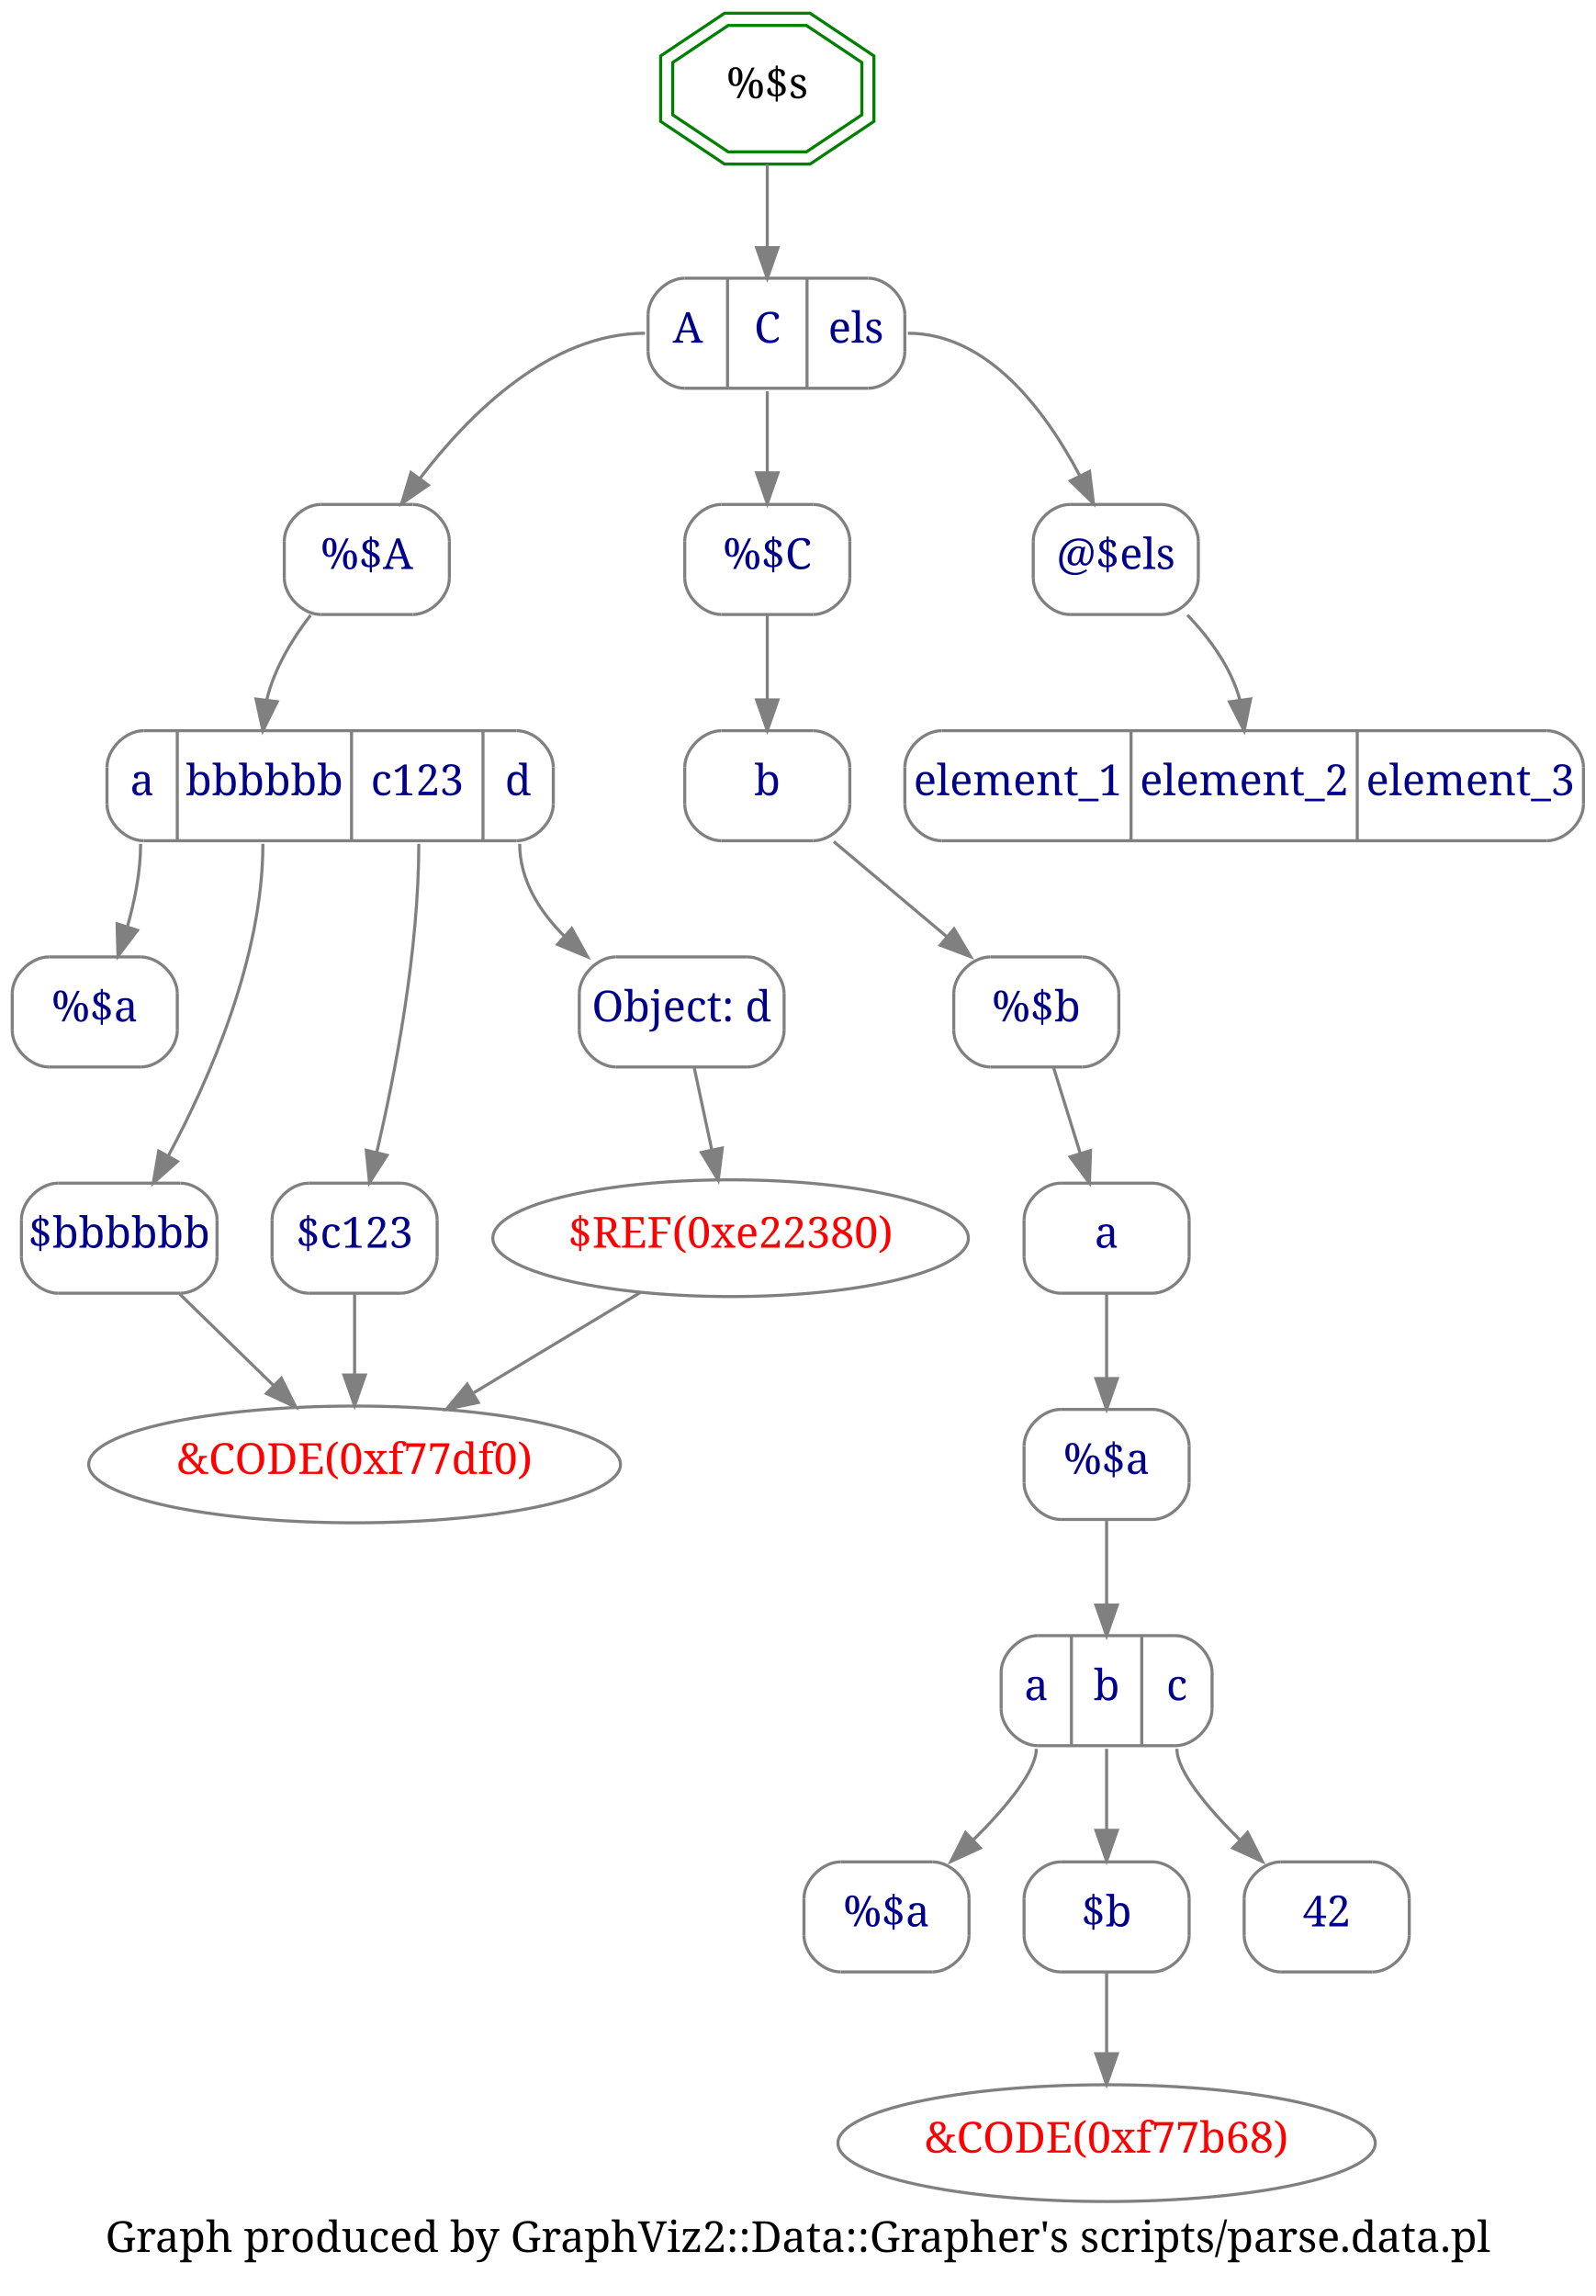
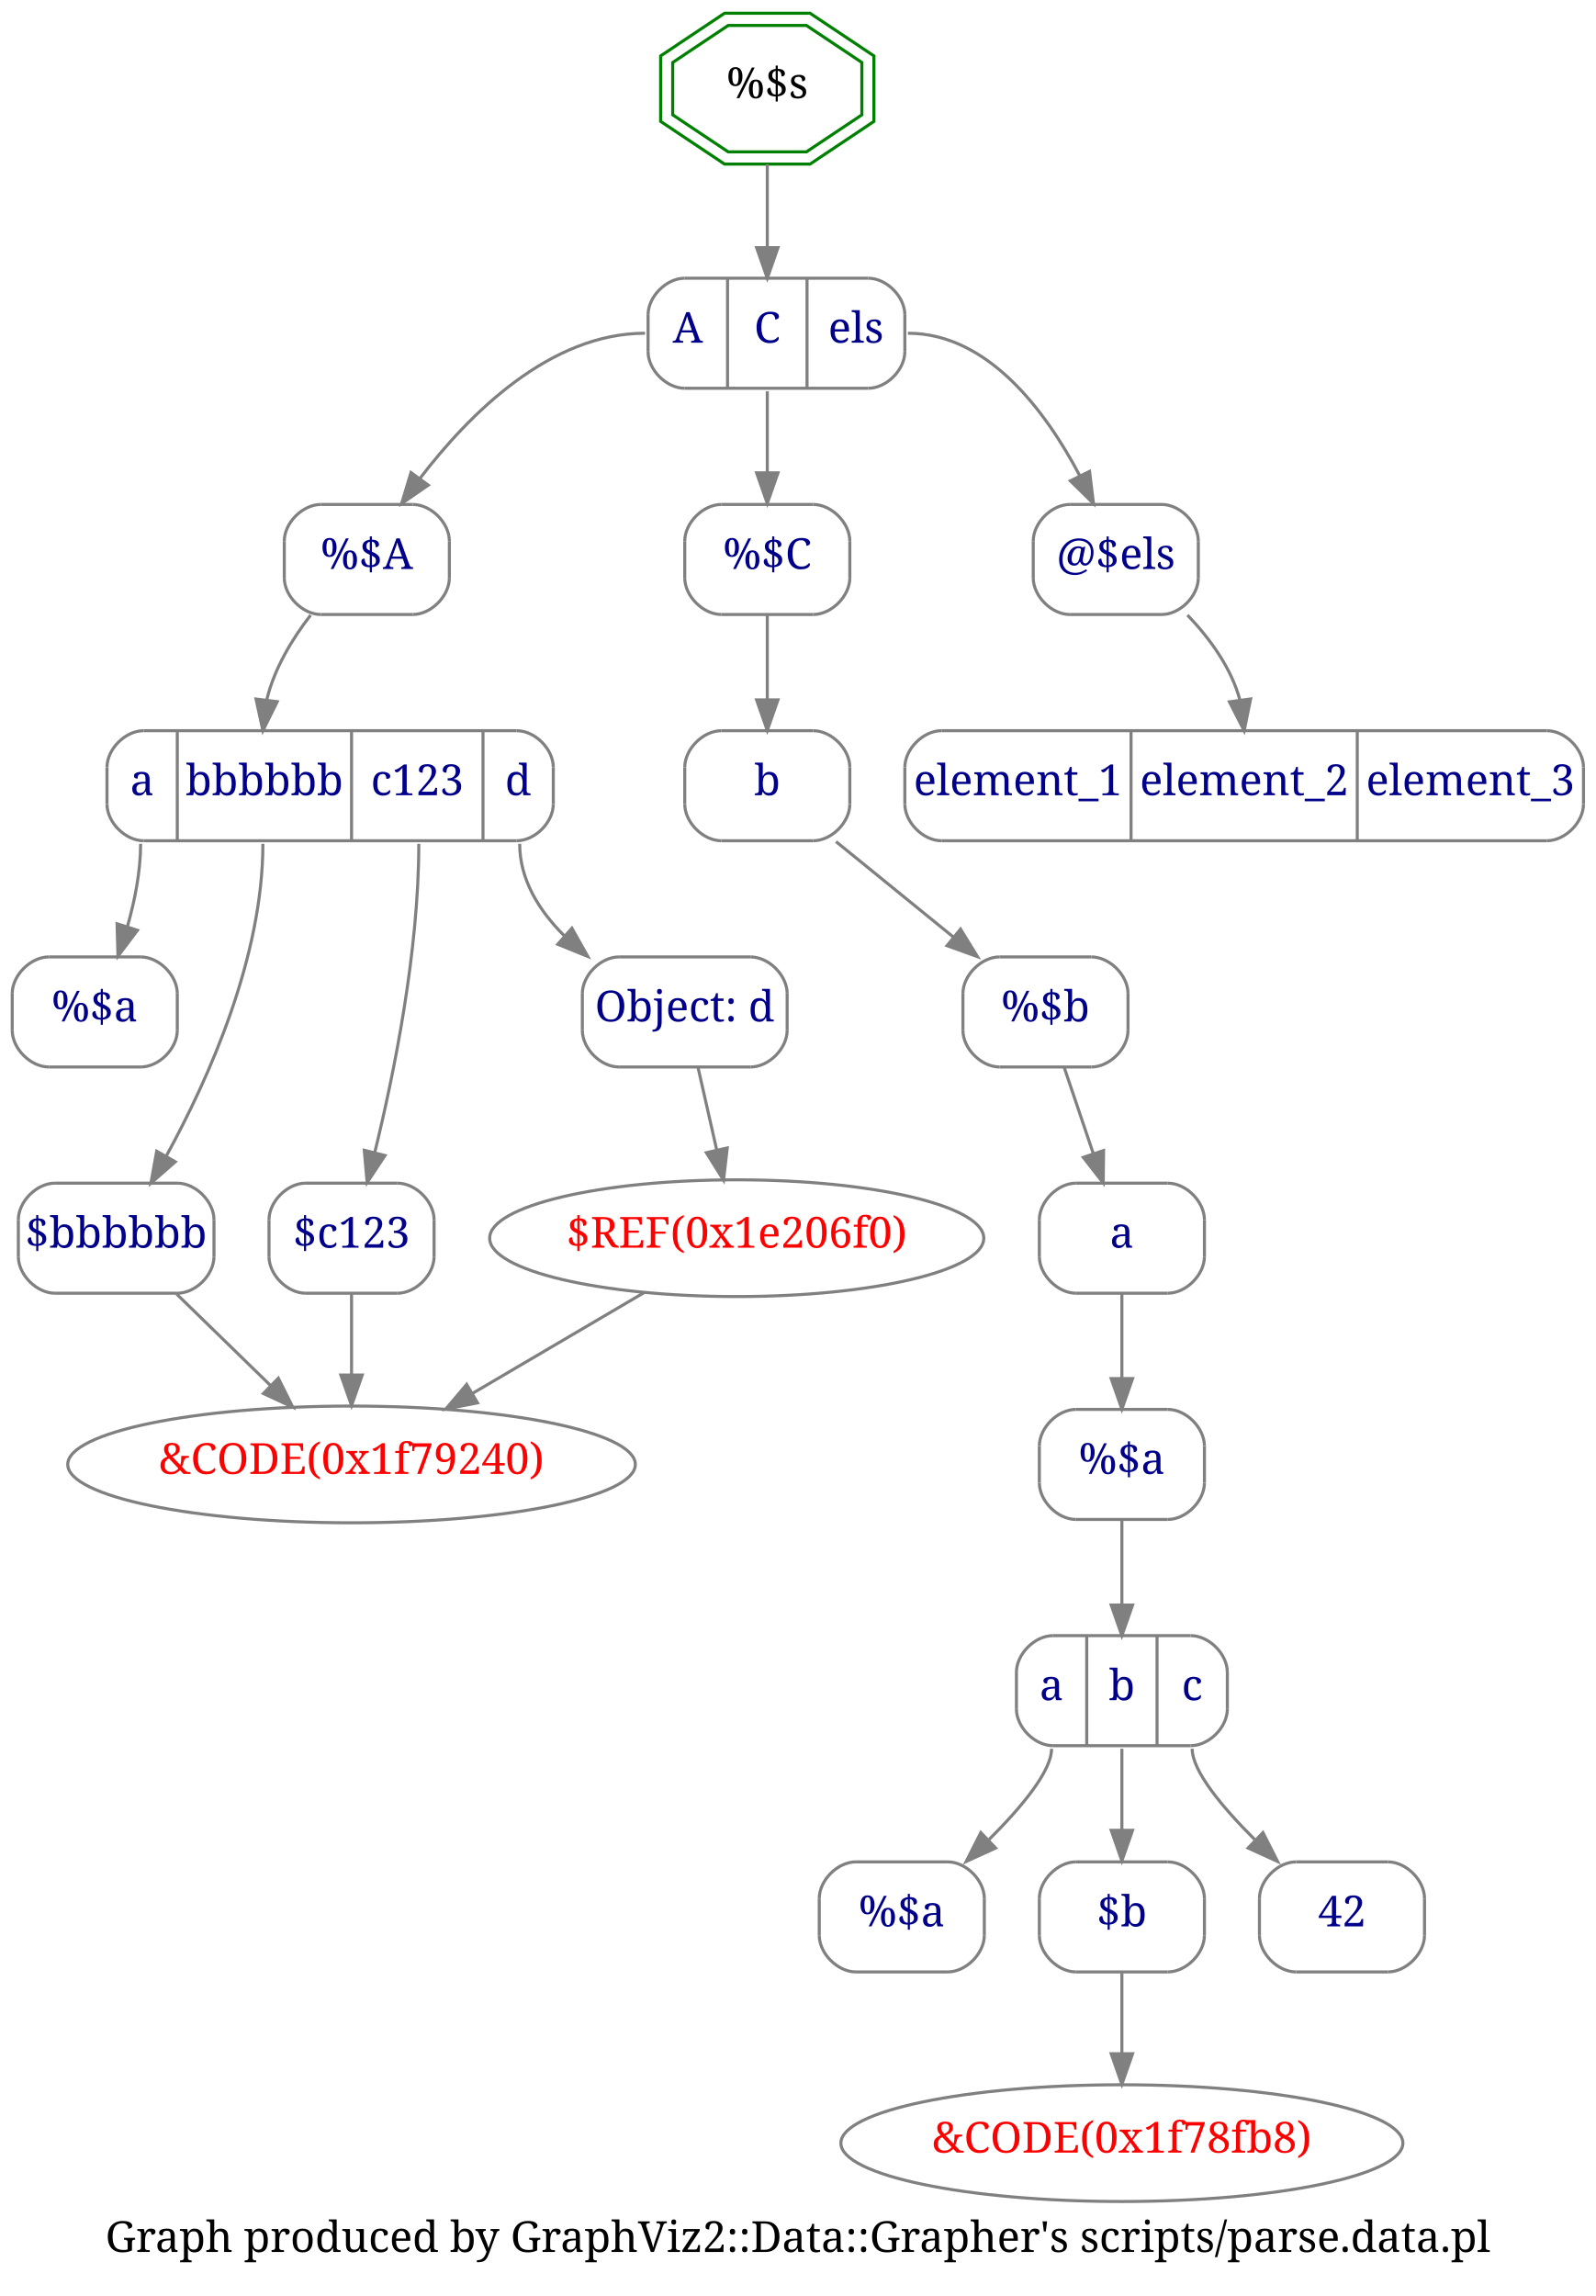
<svg xmlns="http://www.w3.org/2000/svg" width="522pt" height="751pt" viewBox="0.00 0.00 522.00 751.00">
  <g id="graph1" class="graph" transform="scale(1 1) rotate(0) translate(4 747)">
    <polygon fill="white" stroke="white" points="-4,5 -4,-747 519,-747 519,5 -4,5" />
    <text text-anchor="middle" x="257" y="-10.4" font-family="Times Roman,serif" font-size="14.00">Graph produced by GraphViz2::Data::Grapher's scripts/parse.data.pl</text>
    <g id="node1" class="node">
      <polygon fill="none" stroke="green" points="277.938,-709.44 277.938,-726.56 259.815,-738.665 234.185,-738.665 216.062,-726.56 216.062,-709.44 234.185,-697.335 259.815,-697.335 277.938,-709.44" />
      <polygon fill="none" stroke="green" points="281.882,-707.285 281.882,-728.715 260.997,-742.665 233.003,-742.665 212.118,-728.715 212.118,-707.285 233.003,-693.335 260.997,-693.335 281.882,-707.285" />
      <text text-anchor="middle" x="247" y="-714.9" font-family="Times Roman,serif" font-size="14.00">%$s</text>
    </g>
    <g id="node2" class="node">
      <polyline fill="none" stroke="grey" points="220,-620 280,-620 " />
      <path fill="none" stroke="grey" d="M280,-620C286,-620 292,-626 292,-632" />
      <polyline fill="none" stroke="grey" points="292,-632 292,-644 " />
      <path fill="none" stroke="grey" d="M292,-644C292,-650 286,-656 280,-656" />
      <polyline fill="none" stroke="grey" points="280,-656 220,-656 " />
      <path fill="none" stroke="grey" d="M220,-656C214,-656 208,-650 208,-644" />
      <polyline fill="none" stroke="grey" points="208,-644 208,-632 " />
      <path fill="none" stroke="grey" d="M208,-632C208,-626 214,-620 220,-620" />
      <text text-anchor="middle" x="221" y="-634.9" font-family="Times Roman,serif" font-size="14.00" fill="darkblue">A</text>
      <polyline fill="none" stroke="grey" points="234,-620 234,-656 " />
      <text text-anchor="middle" x="247" y="-634.9" font-family="Times Roman,serif" font-size="14.00" fill="darkblue">C</text>
      <polyline fill="none" stroke="grey" points="260,-620 260,-656 " />
      <text text-anchor="middle" x="276" y="-634.9" font-family="Times Roman,serif" font-size="14.00" fill="darkblue">els</text>
    </g>
    <g id="edge2" class="edge">
      <path fill="none" stroke="grey" d="M247,-693.261C247,-685.012 247,-675.558 247,-666.298" />
      <polygon fill="grey" stroke="grey" points="250.5,-666 247,-656 243.5,-666 250.5,-666" />
    </g>
    <g id="node4" class="node">
      <polyline fill="none" stroke="grey" points="101,-546 131,-546 " />
      <path fill="none" stroke="grey" d="M131,-546C137,-546 143,-552 143,-558" />
      <polyline fill="none" stroke="grey" points="143,-558 143,-570 " />
      <path fill="none" stroke="grey" d="M143,-570C143,-576 137,-582 131,-582" />
      <polyline fill="none" stroke="grey" points="131,-582 101,-582 " />
      <path fill="none" stroke="grey" d="M101,-582C95,-582 89,-576 89,-570" />
      <polyline fill="none" stroke="grey" points="89,-570 89,-558 " />
      <path fill="none" stroke="grey" d="M89,-558C89,-552 95,-546 101,-546" />
      <text text-anchor="middle" x="116" y="-560.9" font-family="Times Roman,serif" font-size="14.00" fill="darkblue">%$A</text>
    </g>
    <g id="edge4" class="edge">
      <path fill="none" stroke="grey" d="M207,-638C175.9,-638 149.52,-611.662 133.296,-590.412" />
      <polygon fill="grey" stroke="grey" points="136.1,-588.317 127.385,-582.292 130.441,-592.437 136.1,-588.317" />
    </g>
    <g id="node22" class="node">
      <polyline fill="none" stroke="grey" points="232,-546 262,-546 " />
      <path fill="none" stroke="grey" d="M262,-546C268,-546 274,-552 274,-558" />
      <polyline fill="none" stroke="grey" points="274,-558 274,-570 " />
      <path fill="none" stroke="grey" d="M274,-570C274,-576 268,-582 262,-582" />
      <polyline fill="none" stroke="grey" points="262,-582 232,-582 " />
      <path fill="none" stroke="grey" d="M232,-582C226,-582 220,-576 220,-570" />
      <polyline fill="none" stroke="grey" points="220,-570 220,-558 " />
      <path fill="none" stroke="grey" d="M220,-558C220,-552 226,-546 232,-546" />
      <text text-anchor="middle" x="247" y="-560.9" font-family="Times Roman,serif" font-size="14.00" fill="darkblue">%$C</text>
    </g>
    <g id="edge24" class="edge">
      <path fill="none" stroke="grey" d="M247,-619C247,-610.406 247,-601.057 247,-592.546" />
      <polygon fill="grey" stroke="grey" points="250.5,-592.333 247,-582.333 243.5,-592.333 250.5,-592.333" />
    </g>
    <g id="node42" class="node">
      <polyline fill="none" stroke="grey" points="346,-546 376,-546 " />
      <path fill="none" stroke="grey" d="M376,-546C382,-546 388,-552 388,-558" />
      <polyline fill="none" stroke="grey" points="388,-558 388,-570 " />
      <path fill="none" stroke="grey" d="M388,-570C388,-576 382,-582 376,-582" />
      <polyline fill="none" stroke="grey" points="376,-582 346,-582 " />
      <path fill="none" stroke="grey" d="M346,-582C340,-582 334,-576 334,-570" />
      <polyline fill="none" stroke="grey" points="334,-570 334,-558 " />
      <path fill="none" stroke="grey" d="M334,-558C334,-552 340,-546 346,-546" />
      <text text-anchor="middle" x="361" y="-560.9" font-family="Times Roman,serif" font-size="14.00" fill="darkblue">@$els</text>
    </g>
    <g id="edge44" class="edge">
      <path fill="none" stroke="grey" d="M293,-638C319.176,-638 338.025,-612.586 349.146,-591.545" />
      <polygon fill="grey" stroke="grey" points="352.425,-592.809 353.71,-582.292 346.147,-589.712 352.425,-592.809" />
    </g>
    <g id="node6" class="node">
      <polyline fill="none" stroke="grey" points="43,-472 165,-472 " />
      <path fill="none" stroke="grey" d="M165,-472C171,-472 177,-478 177,-484" />
      <polyline fill="none" stroke="grey" points="177,-484 177,-496 " />
      <path fill="none" stroke="grey" d="M177,-496C177,-502 171,-508 165,-508" />
      <polyline fill="none" stroke="grey" points="165,-508 43,-508 " />
      <path fill="none" stroke="grey" d="M43,-508C37,-508 31,-502 31,-496" />
      <polyline fill="none" stroke="grey" points="31,-496 31,-484 " />
      <path fill="none" stroke="grey" d="M31,-484C31,-478 37,-472 43,-472" />
      <text text-anchor="middle" x="42.5" y="-486.9" font-family="Times Roman,serif" font-size="14.00" fill="darkblue">a</text>
      <polyline fill="none" stroke="grey" points="54,-472 54,-508 " />
      <text text-anchor="middle" x="82.5" y="-486.9" font-family="Times Roman,serif" font-size="14.00" fill="darkblue">bbbbbb</text>
      <polyline fill="none" stroke="grey" points="111,-472 111,-508 " />
      <text text-anchor="middle" x="132.5" y="-486.9" font-family="Times Roman,serif" font-size="14.00" fill="darkblue">c123</text>
      <polyline fill="none" stroke="grey" points="154,-472 154,-508 " />
      <text text-anchor="middle" x="165.5" y="-486.9" font-family="Times Roman,serif" font-size="14.00" fill="darkblue">d</text>
    </g>
    <g id="edge6" class="edge">
      <path fill="none" stroke="grey" d="M97.607,-545.796C91.536,-537.947 85.704,-528.296 83.235,-518.013" />
      <polygon fill="grey" stroke="grey" points="86.698,-517.497 82,-508 79.75,-518.353 86.698,-517.497" />
    </g>
    <g id="node8" class="node">
      <polyline fill="none" stroke="grey" points="12,-398 42,-398 " />
      <path fill="none" stroke="grey" d="M42,-398C48,-398 54,-404 54,-410" />
      <polyline fill="none" stroke="grey" points="54,-410 54,-422 " />
      <path fill="none" stroke="grey" d="M54,-422C54,-428 48,-434 42,-434" />
      <polyline fill="none" stroke="grey" points="42,-434 12,-434 " />
      <path fill="none" stroke="grey" d="M12,-434C6,-434 0,-428 0,-422" />
      <polyline fill="none" stroke="grey" points="0,-422 0,-410 " />
      <path fill="none" stroke="grey" d="M0,-410C0,-404 6,-398 12,-398" />
      <text text-anchor="middle" x="27" y="-412.9" font-family="Times Roman,serif" font-size="14.00" fill="darkblue">%$a</text>
    </g>
    <g id="edge8" class="edge">
      <path fill="none" stroke="grey" d="M42,-471C42,-461.966 40.093,-452.381 37.639,-443.788" />
      <polygon fill="grey" stroke="grey" points="40.968,-442.706 34.588,-434.247 34.3,-444.838 40.968,-442.706" />
    </g>
    <g id="node10" class="node">
-       <polyline fill="none" stroke="grey" points="15,-324 55,-324 " />
-       <path fill="none" stroke="grey" d="M55,-324C61,-324 67,-330 67,-336" />
-       <polyline fill="none" stroke="grey" points="67,-336 67,-348 " />
-       <path fill="none" stroke="grey" d="M67,-348C67,-354 61,-360 55,-360" />
-       <polyline fill="none" stroke="grey" points="55,-360 15,-360 " />
-       <path fill="none" stroke="grey" d="M15,-360C9,-360 3,-354 3,-348" />
-       <polyline fill="none" stroke="grey" points="3,-348 3,-336 " />
-       <path fill="none" stroke="grey" d="M3,-336C3,-330 9,-324 15,-324" />
-       <text text-anchor="middle" x="35" y="-338.9" font-family="Times Roman,serif" font-size="14.00" fill="darkblue">$bbbbbb</text>
+       <polyline fill="none" stroke="grey" points="14,-324 54,-324 " />
+       <path fill="none" stroke="grey" d="M54,-324C60,-324 66,-330 66,-336" />
+       <polyline fill="none" stroke="grey" points="66,-336 66,-348 " />
+       <path fill="none" stroke="grey" d="M66,-348C66,-354 60,-360 54,-360" />
+       <polyline fill="none" stroke="grey" points="54,-360 14,-360 " />
+       <path fill="none" stroke="grey" d="M14,-360C8,-360 2,-354 2,-348" />
+       <polyline fill="none" stroke="grey" points="2,-348 2,-336 " />
+       <path fill="none" stroke="grey" d="M2,-336C2,-330 8,-324 14,-324" />
+       <text text-anchor="middle" x="34" y="-338.9" font-family="Times Roman,serif" font-size="14.00" fill="darkblue">$bbbbbb</text>
    </g>
    <g id="edge10" class="edge">
-       <path fill="none" stroke="grey" d="M82,-471C82,-434.012 64.731,-394.467 51.129,-369.056" />
-       <polygon fill="grey" stroke="grey" points="54.044,-367.096 46.138,-360.043 47.92,-370.487 54.044,-367.096" />
+       <path fill="none" stroke="grey" d="M82,-471C82,-433.919 64.364,-394.394 50.472,-369.012" />
+       <polygon fill="grey" stroke="grey" points="53.348,-366.989 45.375,-360.012 47.257,-370.438 53.348,-366.989" />
    </g>
    <g id="node14" class="node">
-       <polyline fill="none" stroke="grey" points="97,-324 127,-324 " />
-       <path fill="none" stroke="grey" d="M127,-324C133,-324 139,-330 139,-336" />
-       <polyline fill="none" stroke="grey" points="139,-336 139,-348 " />
-       <path fill="none" stroke="grey" d="M139,-348C139,-354 133,-360 127,-360" />
-       <polyline fill="none" stroke="grey" points="127,-360 97,-360 " />
-       <path fill="none" stroke="grey" d="M97,-360C91,-360 85,-354 85,-348" />
-       <polyline fill="none" stroke="grey" points="85,-348 85,-336 " />
-       <path fill="none" stroke="grey" d="M85,-336C85,-330 91,-324 97,-324" />
-       <text text-anchor="middle" x="112" y="-338.9" font-family="Times Roman,serif" font-size="14.00" fill="darkblue">$c123</text>
+       <polyline fill="none" stroke="grey" points="96,-324 126,-324 " />
+       <path fill="none" stroke="grey" d="M126,-324C132,-324 138,-330 138,-336" />
+       <polyline fill="none" stroke="grey" points="138,-336 138,-348 " />
+       <path fill="none" stroke="grey" d="M138,-348C138,-354 132,-360 126,-360" />
+       <polyline fill="none" stroke="grey" points="126,-360 96,-360 " />
+       <path fill="none" stroke="grey" d="M96,-360C90,-360 84,-354 84,-348" />
+       <polyline fill="none" stroke="grey" points="84,-348 84,-336 " />
+       <path fill="none" stroke="grey" d="M84,-336C84,-330 90,-324 96,-324" />
+       <text text-anchor="middle" x="111" y="-338.9" font-family="Times Roman,serif" font-size="14.00" fill="darkblue">$c123</text>
    </g>
    <g id="edge14" class="edge">
-       <path fill="none" stroke="grey" d="M133,-471C133,-435.9 125.333,-396.119 119.264,-370.128" />
-       <polygon fill="grey" stroke="grey" points="122.621,-369.118 116.871,-360.22 115.816,-370.762 122.621,-369.118" />
+       <path fill="none" stroke="grey" d="M133,-471C133,-435.856 124.967,-396.084 118.61,-370.108" />
+       <polygon fill="grey" stroke="grey" points="121.95,-369.04 116.103,-360.205 115.164,-370.758 121.95,-369.04" />
    </g>
    <g id="node17" class="node">
-       <polyline fill="none" stroke="grey" points="197.5,-398 240.5,-398 " />
-       <path fill="none" stroke="grey" d="M240.5,-398C246.5,-398 252.5,-404 252.5,-410" />
-       <polyline fill="none" stroke="grey" points="252.5,-410 252.5,-422 " />
-       <path fill="none" stroke="grey" d="M252.5,-422C252.5,-428 246.5,-434 240.5,-434" />
-       <polyline fill="none" stroke="grey" points="240.5,-434 197.5,-434 " />
-       <path fill="none" stroke="grey" d="M197.5,-434C191.5,-434 185.5,-428 185.5,-422" />
-       <polyline fill="none" stroke="grey" points="185.5,-422 185.5,-410 " />
-       <path fill="none" stroke="grey" d="M185.5,-410C185.5,-404 191.5,-398 197.5,-398" />
-       <text text-anchor="middle" x="219" y="-412.9" font-family="Times Roman,serif" font-size="14.00" fill="darkblue">Object: d</text>
+       <polyline fill="none" stroke="grey" points="198.5,-398 241.5,-398 " />
+       <path fill="none" stroke="grey" d="M241.5,-398C247.5,-398 253.5,-404 253.5,-410" />
+       <polyline fill="none" stroke="grey" points="253.5,-410 253.5,-422 " />
+       <path fill="none" stroke="grey" d="M253.5,-422C253.5,-428 247.5,-434 241.5,-434" />
+       <polyline fill="none" stroke="grey" points="241.5,-434 198.5,-434 " />
+       <path fill="none" stroke="grey" d="M198.5,-434C192.5,-434 186.5,-428 186.5,-422" />
+       <polyline fill="none" stroke="grey" points="186.5,-422 186.5,-410 " />
+       <path fill="none" stroke="grey" d="M186.5,-410C186.5,-404 192.5,-398 198.5,-398" />
+       <text text-anchor="middle" x="220" y="-412.9" font-family="Times Roman,serif" font-size="14.00" fill="darkblue">Object: d</text>
    </g>
    <g id="edge18" class="edge">
-       <path fill="none" stroke="grey" d="M166,-471C166,-459.308 172.287,-449.145 180.531,-440.846" />
-       <polygon fill="grey" stroke="grey" points="183.031,-443.306 188.17,-434.04 178.375,-438.079 183.031,-443.306" />
+       <path fill="none" stroke="grey" d="M166,-471C166,-459.305 172.294,-449.184 180.584,-440.927" />
+       <polygon fill="grey" stroke="grey" points="183.082,-443.392 188.276,-434.157 178.457,-438.137 183.082,-443.392" />
    </g>
    <g id="node12" class="node">
-       <ellipse fill="none" stroke="grey" cx="112" cy="-268" rx="86.974" ry="19.092" />
-       <text text-anchor="middle" x="112" y="-264.9" font-family="Times Roman,serif" font-size="14.00" fill="red">&amp;CODE(0xf77df0)</text>
+       <ellipse fill="none" stroke="grey" cx="111" cy="-268" rx="92.839" ry="19.092" />
+       <text text-anchor="middle" x="111" y="-264.9" font-family="Times Roman,serif" font-size="14.00" fill="red">&amp;CODE(0x1f79240)</text>
    </g>
    <g id="edge12" class="edge">
-       <path fill="none" stroke="grey" d="M54.829,-323.686C64.133,-314.624 75.355,-303.693 85.384,-293.924" />
-       <polygon fill="grey" stroke="grey" points="88.048,-296.215 92.77,-286.731 83.164,-291.201 88.048,-296.215" />
+       <path fill="none" stroke="grey" d="M53.829,-323.686C63.133,-314.624 74.355,-303.693 84.384,-293.924" />
+       <polygon fill="grey" stroke="grey" points="87.048,-296.215 91.77,-286.731 82.164,-291.201 87.048,-296.215" />
    </g>
    <g id="edge16" class="edge">
-       <path fill="none" stroke="grey" d="M112,-323.686C112,-315.725 112,-306.321 112,-297.53" />
-       <polygon fill="grey" stroke="grey" points="115.5,-297.249 112,-287.249 108.5,-297.249 115.5,-297.249" />
+       <path fill="none" stroke="grey" d="M111,-323.686C111,-315.725 111,-306.321 111,-297.53" />
+       <polygon fill="grey" stroke="grey" points="114.5,-297.249 111,-287.249 107.5,-297.249 114.5,-297.249" />
    </g>
    <g id="node19" class="node">
-       <ellipse fill="none" stroke="grey" cx="235" cy="-342" rx="77.782" ry="19.092" />
-       <text text-anchor="middle" x="235" y="-338.9" font-family="Times Roman,serif" font-size="14.00" fill="red">$REF(0xe22380)</text>
+       <ellipse fill="none" stroke="grey" cx="237" cy="-342" rx="80.818" ry="19.092" />
+       <text text-anchor="middle" x="237" y="-338.9" font-family="Times Roman,serif" font-size="14.00" fill="red">$REF(0x1e206f0)</text>
    </g>
    <g id="edge20" class="edge">
-       <path fill="none" stroke="grey" d="M223.12,-397.686C224.851,-389.575 226.9,-379.966 228.806,-371.034" />
-       <polygon fill="grey" stroke="grey" points="232.285,-371.499 230.949,-360.989 225.44,-370.039 232.285,-371.499" />
+       <path fill="none" stroke="grey" d="M224.378,-397.686C226.236,-389.487 228.442,-379.757 230.485,-370.743" />
+       <polygon fill="grey" stroke="grey" points="233.899,-371.516 232.696,-360.989 227.072,-369.968 233.899,-371.516" />
    </g>
    <g id="edge22" class="edge">
-       <path fill="none" stroke="grey" d="M205.538,-324.275C189.198,-314.444 168.67,-302.094 151.011,-291.47" />
-       <polygon fill="grey" stroke="grey" points="152.449,-288.25 142.076,-286.094 148.84,-294.249 152.449,-288.25" />
+       <path fill="none" stroke="grey" d="M206.82,-324.275C189.927,-314.354 168.666,-301.867 150.466,-291.178" />
+       <polygon fill="grey" stroke="grey" points="152.205,-288.141 141.809,-286.094 148.66,-294.177 152.205,-288.141" />
    </g>
    <g id="node24" class="node">
      <polyline fill="none" stroke="grey" points="232,-472 262,-472 " />
      <path fill="none" stroke="grey" d="M262,-472C268,-472 274,-478 274,-484" />
      <polyline fill="none" stroke="grey" points="274,-484 274,-496 " />
      <path fill="none" stroke="grey" d="M274,-496C274,-502 268,-508 262,-508" />
      <polyline fill="none" stroke="grey" points="262,-508 232,-508 " />
      <path fill="none" stroke="grey" d="M232,-508C226,-508 220,-502 220,-496" />
      <polyline fill="none" stroke="grey" points="220,-496 220,-484 " />
      <path fill="none" stroke="grey" d="M220,-484C220,-478 226,-472 232,-472" />
      <text text-anchor="middle" x="247" y="-486.9" font-family="Times Roman,serif" font-size="14.00" fill="darkblue">b</text>
    </g>
    <g id="edge26" class="edge">
      <path fill="none" stroke="grey" d="M247,-545.708C247,-537.464 247,-527.538 247,-518.362" />
      <polygon fill="grey" stroke="grey" points="250.5,-518.082 247,-508.082 243.5,-518.082 250.5,-518.082" />
    </g>
    <g id="node26" class="node">
-       <polyline fill="none" stroke="grey" points="320,-398 350,-398 " />
-       <path fill="none" stroke="grey" d="M350,-398C356,-398 362,-404 362,-410" />
-       <polyline fill="none" stroke="grey" points="362,-410 362,-422 " />
-       <path fill="none" stroke="grey" d="M362,-422C362,-428 356,-434 350,-434" />
-       <polyline fill="none" stroke="grey" points="350,-434 320,-434 " />
-       <path fill="none" stroke="grey" d="M320,-434C314,-434 308,-428 308,-422" />
-       <polyline fill="none" stroke="grey" points="308,-422 308,-410 " />
-       <path fill="none" stroke="grey" d="M308,-410C308,-404 314,-398 320,-398" />
-       <text text-anchor="middle" x="335" y="-412.9" font-family="Times Roman,serif" font-size="14.00" fill="darkblue">%$b</text>
+       <polyline fill="none" stroke="grey" points="323,-398 353,-398 " />
+       <path fill="none" stroke="grey" d="M353,-398C359,-398 365,-404 365,-410" />
+       <polyline fill="none" stroke="grey" points="365,-410 365,-422 " />
+       <path fill="none" stroke="grey" d="M365,-422C365,-428 359,-434 353,-434" />
+       <polyline fill="none" stroke="grey" points="353,-434 323,-434 " />
+       <path fill="none" stroke="grey" d="M323,-434C317,-434 311,-428 311,-422" />
+       <polyline fill="none" stroke="grey" points="311,-422 311,-410 " />
+       <path fill="none" stroke="grey" d="M311,-410C311,-404 317,-398 323,-398" />
+       <text text-anchor="middle" x="338" y="-412.9" font-family="Times Roman,serif" font-size="14.00" fill="darkblue">%$b</text>
    </g>
    <g id="edge28" class="edge">
-       <path fill="none" stroke="grey" d="M268.753,-471.708C279.942,-462.299 293.737,-450.699 305.836,-440.525" />
-       <polygon fill="grey" stroke="grey" points="308.096,-443.197 313.497,-434.082 303.591,-437.839 308.096,-443.197" />
+       <path fill="none" stroke="grey" d="M269.494,-471.708C281.065,-462.299 295.33,-450.699 307.841,-440.525" />
+       <polygon fill="grey" stroke="grey" points="310.214,-443.106 315.764,-434.082 305.798,-437.675 310.214,-443.106" />
    </g>
    <g id="node28" class="node">
-       <polyline fill="none" stroke="grey" points="343,-324 373,-324 " />
-       <path fill="none" stroke="grey" d="M373,-324C379,-324 385,-330 385,-336" />
-       <polyline fill="none" stroke="grey" points="385,-336 385,-348 " />
-       <path fill="none" stroke="grey" d="M385,-348C385,-354 379,-360 373,-360" />
-       <polyline fill="none" stroke="grey" points="373,-360 343,-360 " />
-       <path fill="none" stroke="grey" d="M343,-360C337,-360 331,-354 331,-348" />
-       <polyline fill="none" stroke="grey" points="331,-348 331,-336 " />
-       <path fill="none" stroke="grey" d="M331,-336C331,-330 337,-324 343,-324" />
-       <text text-anchor="middle" x="358" y="-338.9" font-family="Times Roman,serif" font-size="14.00" fill="darkblue">a</text>
+       <polyline fill="none" stroke="grey" points="348,-324 378,-324 " />
+       <path fill="none" stroke="grey" d="M378,-324C384,-324 390,-330 390,-336" />
+       <polyline fill="none" stroke="grey" points="390,-336 390,-348 " />
+       <path fill="none" stroke="grey" d="M390,-348C390,-354 384,-360 378,-360" />
+       <polyline fill="none" stroke="grey" points="378,-360 348,-360 " />
+       <path fill="none" stroke="grey" d="M348,-360C342,-360 336,-354 336,-348" />
+       <polyline fill="none" stroke="grey" points="336,-348 336,-336 " />
+       <path fill="none" stroke="grey" d="M336,-336C336,-330 342,-324 348,-324" />
+       <text text-anchor="middle" x="363" y="-338.9" font-family="Times Roman,serif" font-size="14.00" fill="darkblue">a</text>
    </g>
    <g id="edge30" class="edge">
-       <path fill="none" stroke="grey" d="M340.685,-397.708C343.304,-389.284 346.467,-379.105 349.37,-369.765" />
-       <polygon fill="grey" stroke="grey" points="352.754,-370.67 352.38,-360.082 346.07,-368.592 352.754,-370.67" />
+       <path fill="none" stroke="grey" d="M344.18,-397.708C347.026,-389.284 350.464,-379.105 353.62,-369.765" />
+       <polygon fill="grey" stroke="grey" points="357.006,-370.676 356.891,-360.082 350.375,-368.435 357.006,-370.676" />
    </g>
    <g id="node30" class="node">
-       <polyline fill="none" stroke="grey" points="343,-250 373,-250 " />
-       <path fill="none" stroke="grey" d="M373,-250C379,-250 385,-256 385,-262" />
-       <polyline fill="none" stroke="grey" points="385,-262 385,-274 " />
-       <path fill="none" stroke="grey" d="M385,-274C385,-280 379,-286 373,-286" />
-       <polyline fill="none" stroke="grey" points="373,-286 343,-286 " />
-       <path fill="none" stroke="grey" d="M343,-286C337,-286 331,-280 331,-274" />
-       <polyline fill="none" stroke="grey" points="331,-274 331,-262 " />
-       <path fill="none" stroke="grey" d="M331,-262C331,-256 337,-250 343,-250" />
-       <text text-anchor="middle" x="358" y="-264.9" font-family="Times Roman,serif" font-size="14.00" fill="darkblue">%$a</text>
+       <polyline fill="none" stroke="grey" points="348,-250 378,-250 " />
+       <path fill="none" stroke="grey" d="M378,-250C384,-250 390,-256 390,-262" />
+       <polyline fill="none" stroke="grey" points="390,-262 390,-274 " />
+       <path fill="none" stroke="grey" d="M390,-274C390,-280 384,-286 378,-286" />
+       <polyline fill="none" stroke="grey" points="378,-286 348,-286 " />
+       <path fill="none" stroke="grey" d="M348,-286C342,-286 336,-280 336,-274" />
+       <polyline fill="none" stroke="grey" points="336,-274 336,-262 " />
+       <path fill="none" stroke="grey" d="M336,-262C336,-256 342,-250 348,-250" />
+       <text text-anchor="middle" x="363" y="-264.9" font-family="Times Roman,serif" font-size="14.00" fill="darkblue">%$a</text>
    </g>
    <g id="edge32" class="edge">
-       <path fill="none" stroke="grey" d="M358,-323.708C358,-315.464 358,-305.538 358,-296.362" />
-       <polygon fill="grey" stroke="grey" points="361.5,-296.082 358,-286.082 354.5,-296.082 361.5,-296.082" />
+       <path fill="none" stroke="grey" d="M363,-323.708C363,-315.464 363,-305.538 363,-296.362" />
+       <polygon fill="grey" stroke="grey" points="366.5,-296.082 363,-286.082 359.5,-296.082 366.5,-296.082" />
    </g>
    <g id="node32" class="node">
-       <polyline fill="none" stroke="grey" points="335.5,-176 380.5,-176 " />
-       <path fill="none" stroke="grey" d="M380.5,-176C386.5,-176 392.5,-182 392.5,-188" />
-       <polyline fill="none" stroke="grey" points="392.5,-188 392.5,-200 " />
-       <path fill="none" stroke="grey" d="M392.5,-200C392.5,-206 386.5,-212 380.5,-212" />
-       <polyline fill="none" stroke="grey" points="380.5,-212 335.5,-212 " />
-       <path fill="none" stroke="grey" d="M335.5,-212C329.5,-212 323.5,-206 323.5,-200" />
-       <polyline fill="none" stroke="grey" points="323.5,-200 323.5,-188 " />
-       <path fill="none" stroke="grey" d="M323.5,-188C323.5,-182 329.5,-176 335.5,-176" />
-       <text text-anchor="middle" x="335" y="-190.9" font-family="Times Roman,serif" font-size="14.00" fill="darkblue">a</text>
-       <polyline fill="none" stroke="grey" points="346.5,-176 346.5,-212 " />
-       <text text-anchor="middle" x="358" y="-190.9" font-family="Times Roman,serif" font-size="14.00" fill="darkblue">b</text>
-       <polyline fill="none" stroke="grey" points="369.5,-176 369.5,-212 " />
-       <text text-anchor="middle" x="381" y="-190.9" font-family="Times Roman,serif" font-size="14.00" fill="darkblue">c</text>
+       <polyline fill="none" stroke="grey" points="340.5,-176 385.5,-176 " />
+       <path fill="none" stroke="grey" d="M385.5,-176C391.5,-176 397.5,-182 397.5,-188" />
+       <polyline fill="none" stroke="grey" points="397.5,-188 397.5,-200 " />
+       <path fill="none" stroke="grey" d="M397.5,-200C397.5,-206 391.5,-212 385.5,-212" />
+       <polyline fill="none" stroke="grey" points="385.5,-212 340.5,-212 " />
+       <path fill="none" stroke="grey" d="M340.5,-212C334.5,-212 328.5,-206 328.5,-200" />
+       <polyline fill="none" stroke="grey" points="328.5,-200 328.5,-188 " />
+       <path fill="none" stroke="grey" d="M328.5,-188C328.5,-182 334.5,-176 340.5,-176" />
+       <text text-anchor="middle" x="340" y="-190.9" font-family="Times Roman,serif" font-size="14.00" fill="darkblue">a</text>
+       <polyline fill="none" stroke="grey" points="351.5,-176 351.5,-212 " />
+       <text text-anchor="middle" x="363" y="-190.9" font-family="Times Roman,serif" font-size="14.00" fill="darkblue">b</text>
+       <polyline fill="none" stroke="grey" points="374.5,-176 374.5,-212 " />
+       <text text-anchor="middle" x="386" y="-190.9" font-family="Times Roman,serif" font-size="14.00" fill="darkblue">c</text>
    </g>
    <g id="edge34" class="edge">
-       <path fill="none" stroke="grey" d="M358,-249.74C358,-241.628 358,-231.855 358,-222.258" />
-       <polygon fill="grey" stroke="grey" points="361.5,-222 358,-212 354.5,-222 361.5,-222" />
+       <path fill="none" stroke="grey" d="M363,-249.74C363,-241.628 363,-231.855 363,-222.258" />
+       <polygon fill="grey" stroke="grey" points="366.5,-222 363,-212 359.5,-222 366.5,-222" />
    </g>
    <g id="node34" class="node">
-       <polyline fill="none" stroke="grey" points="271,-102 301,-102 " />
-       <path fill="none" stroke="grey" d="M301,-102C307,-102 313,-108 313,-114" />
-       <polyline fill="none" stroke="grey" points="313,-114 313,-126 " />
-       <path fill="none" stroke="grey" d="M313,-126C313,-132 307,-138 301,-138" />
-       <polyline fill="none" stroke="grey" points="301,-138 271,-138 " />
-       <path fill="none" stroke="grey" d="M271,-138C265,-138 259,-132 259,-126" />
-       <polyline fill="none" stroke="grey" points="259,-126 259,-114 " />
-       <path fill="none" stroke="grey" d="M259,-114C259,-108 265,-102 271,-102" />
-       <text text-anchor="middle" x="286" y="-116.9" font-family="Times Roman,serif" font-size="14.00" fill="darkblue">%$a</text>
+       <polyline fill="none" stroke="grey" points="276,-102 306,-102 " />
+       <path fill="none" stroke="grey" d="M306,-102C312,-102 318,-108 318,-114" />
+       <polyline fill="none" stroke="grey" points="318,-114 318,-126 " />
+       <path fill="none" stroke="grey" d="M318,-126C318,-132 312,-138 306,-138" />
+       <polyline fill="none" stroke="grey" points="306,-138 276,-138 " />
+       <path fill="none" stroke="grey" d="M276,-138C270,-138 264,-132 264,-126" />
+       <polyline fill="none" stroke="grey" points="264,-126 264,-114 " />
+       <path fill="none" stroke="grey" d="M264,-114C264,-108 270,-102 276,-102" />
+       <text text-anchor="middle" x="291" y="-116.9" font-family="Times Roman,serif" font-size="14.00" fill="darkblue">%$a</text>
    </g>
    <g id="edge36" class="edge">
-       <path fill="none" stroke="grey" d="M335,-175C335,-167.727 325.326,-156.058 314.574,-145.336" />
-       <polygon fill="grey" stroke="grey" points="316.704,-142.528 307.065,-138.13 311.857,-147.579 316.704,-142.528" />
+       <path fill="none" stroke="grey" d="M340,-175C340,-167.727 330.326,-156.058 319.574,-145.336" />
+       <polygon fill="grey" stroke="grey" points="321.704,-142.528 312.065,-138.13 316.857,-147.579 321.704,-142.528" />
    </g>
    <g id="node36" class="node">
-       <polyline fill="none" stroke="grey" points="343,-102 373,-102 " />
-       <path fill="none" stroke="grey" d="M373,-102C379,-102 385,-108 385,-114" />
-       <polyline fill="none" stroke="grey" points="385,-114 385,-126 " />
-       <path fill="none" stroke="grey" d="M385,-126C385,-132 379,-138 373,-138" />
-       <polyline fill="none" stroke="grey" points="373,-138 343,-138 " />
-       <path fill="none" stroke="grey" d="M343,-138C337,-138 331,-132 331,-126" />
-       <polyline fill="none" stroke="grey" points="331,-126 331,-114 " />
-       <path fill="none" stroke="grey" d="M331,-114C331,-108 337,-102 343,-102" />
-       <text text-anchor="middle" x="358" y="-116.9" font-family="Times Roman,serif" font-size="14.00" fill="darkblue">$b</text>
+       <polyline fill="none" stroke="grey" points="348,-102 378,-102 " />
+       <path fill="none" stroke="grey" d="M378,-102C384,-102 390,-108 390,-114" />
+       <polyline fill="none" stroke="grey" points="390,-114 390,-126 " />
+       <path fill="none" stroke="grey" d="M390,-126C390,-132 384,-138 378,-138" />
+       <polyline fill="none" stroke="grey" points="378,-138 348,-138 " />
+       <path fill="none" stroke="grey" d="M348,-138C342,-138 336,-132 336,-126" />
+       <polyline fill="none" stroke="grey" points="336,-126 336,-114 " />
+       <path fill="none" stroke="grey" d="M336,-114C336,-108 342,-102 348,-102" />
+       <text text-anchor="middle" x="363" y="-116.9" font-family="Times Roman,serif" font-size="14.00" fill="darkblue">$b</text>
    </g>
    <g id="edge38" class="edge">
-       <path fill="none" stroke="grey" d="M358,-175C358,-166.406 358,-157.057 358,-148.546" />
-       <polygon fill="grey" stroke="grey" points="361.5,-148.333 358,-138.333 354.5,-148.333 361.5,-148.333" />
+       <path fill="none" stroke="grey" d="M363,-175C363,-166.406 363,-157.057 363,-148.546" />
+       <polygon fill="grey" stroke="grey" points="366.5,-148.333 363,-138.333 359.5,-148.333 366.5,-148.333" />
    </g>
    <g id="node40" class="node">
-       <polyline fill="none" stroke="grey" points="415,-102 445,-102 " />
-       <path fill="none" stroke="grey" d="M445,-102C451,-102 457,-108 457,-114" />
-       <polyline fill="none" stroke="grey" points="457,-114 457,-126 " />
-       <path fill="none" stroke="grey" d="M457,-126C457,-132 451,-138 445,-138" />
-       <polyline fill="none" stroke="grey" points="445,-138 415,-138 " />
-       <path fill="none" stroke="grey" d="M415,-138C409,-138 403,-132 403,-126" />
-       <polyline fill="none" stroke="grey" points="403,-126 403,-114 " />
-       <path fill="none" stroke="grey" d="M403,-114C403,-108 409,-102 415,-102" />
-       <text text-anchor="middle" x="430" y="-116.9" font-family="Times Roman,serif" font-size="14.00" fill="darkblue">42</text>
+       <polyline fill="none" stroke="grey" points="420,-102 450,-102 " />
+       <path fill="none" stroke="grey" d="M450,-102C456,-102 462,-108 462,-114" />
+       <polyline fill="none" stroke="grey" points="462,-114 462,-126 " />
+       <path fill="none" stroke="grey" d="M462,-126C462,-132 456,-138 450,-138" />
+       <polyline fill="none" stroke="grey" points="450,-138 420,-138 " />
+       <path fill="none" stroke="grey" d="M420,-138C414,-138 408,-132 408,-126" />
+       <polyline fill="none" stroke="grey" points="408,-126 408,-114 " />
+       <path fill="none" stroke="grey" d="M408,-114C408,-108 414,-102 420,-102" />
+       <text text-anchor="middle" x="435" y="-116.9" font-family="Times Roman,serif" font-size="14.00" fill="darkblue">42</text>
    </g>
    <g id="edge42" class="edge">
-       <path fill="none" stroke="grey" d="M381,-175C381,-167.727 390.674,-156.058 401.426,-145.336" />
-       <polygon fill="grey" stroke="grey" points="404.143,-147.579 408.935,-138.13 399.296,-142.528 404.143,-147.579" />
+       <path fill="none" stroke="grey" d="M386,-175C386,-167.727 395.674,-156.058 406.426,-145.336" />
+       <polygon fill="grey" stroke="grey" points="409.143,-147.579 413.935,-138.13 404.296,-142.528 409.143,-147.579" />
    </g>
    <g id="node38" class="node">
-       <ellipse fill="none" stroke="grey" cx="358" cy="-46" rx="87.889" ry="19.092" />
-       <text text-anchor="middle" x="358" y="-42.9" font-family="Times Roman,serif" font-size="14.00" fill="red">&amp;CODE(0xf77b68)</text>
+       <ellipse fill="none" stroke="grey" cx="363" cy="-46" rx="91.924" ry="19.092" />
+       <text text-anchor="middle" x="363" y="-42.9" font-family="Times Roman,serif" font-size="14.00" fill="red">&amp;CODE(0x1f78fb8)</text>
    </g>
    <g id="edge40" class="edge">
-       <path fill="none" stroke="grey" d="M358,-101.686C358,-93.725 358,-84.321 358,-75.53" />
-       <polygon fill="grey" stroke="grey" points="361.5,-75.249 358,-65.249 354.5,-75.249 361.5,-75.249" />
+       <path fill="none" stroke="grey" d="M363,-101.686C363,-93.725 363,-84.321 363,-75.53" />
+       <polygon fill="grey" stroke="grey" points="366.5,-75.249 363,-65.249 359.5,-75.249 366.5,-75.249" />
    </g>
    <g id="node44" class="node">
      <polyline fill="none" stroke="grey" points="304,-472 502,-472 " />
      <path fill="none" stroke="grey" d="M502,-472C508,-472 514,-478 514,-484" />
      <polyline fill="none" stroke="grey" points="514,-484 514,-496 " />
      <path fill="none" stroke="grey" d="M514,-496C514,-502 508,-508 502,-508" />
      <polyline fill="none" stroke="grey" points="502,-508 304,-508 " />
      <path fill="none" stroke="grey" d="M304,-508C298,-508 292,-502 292,-496" />
      <polyline fill="none" stroke="grey" points="292,-496 292,-484 " />
      <path fill="none" stroke="grey" d="M292,-484C292,-478 298,-472 304,-472" />
      <text text-anchor="middle" x="329" y="-486.9" font-family="Times Roman,serif" font-size="14.00" fill="darkblue">element_1</text>
      <polyline fill="none" stroke="grey" points="366,-472 366,-508 " />
      <text text-anchor="middle" x="403" y="-486.9" font-family="Times Roman,serif" font-size="14.00" fill="darkblue">element_2</text>
      <polyline fill="none" stroke="grey" points="440,-472 440,-508 " />
      <text text-anchor="middle" x="477" y="-486.9" font-family="Times Roman,serif" font-size="14.00" fill="darkblue">element_3</text>
    </g>
    <g id="edge46" class="edge">
      <path fill="none" stroke="grey" d="M384.456,-545.812C391.822,-538.107 398.779,-528.538 401.635,-517.966" />
      <polygon fill="grey" stroke="grey" points="405.111,-518.382 403,-508 398.176,-517.433 405.111,-518.382" />
    </g>
  </g>
</svg>
